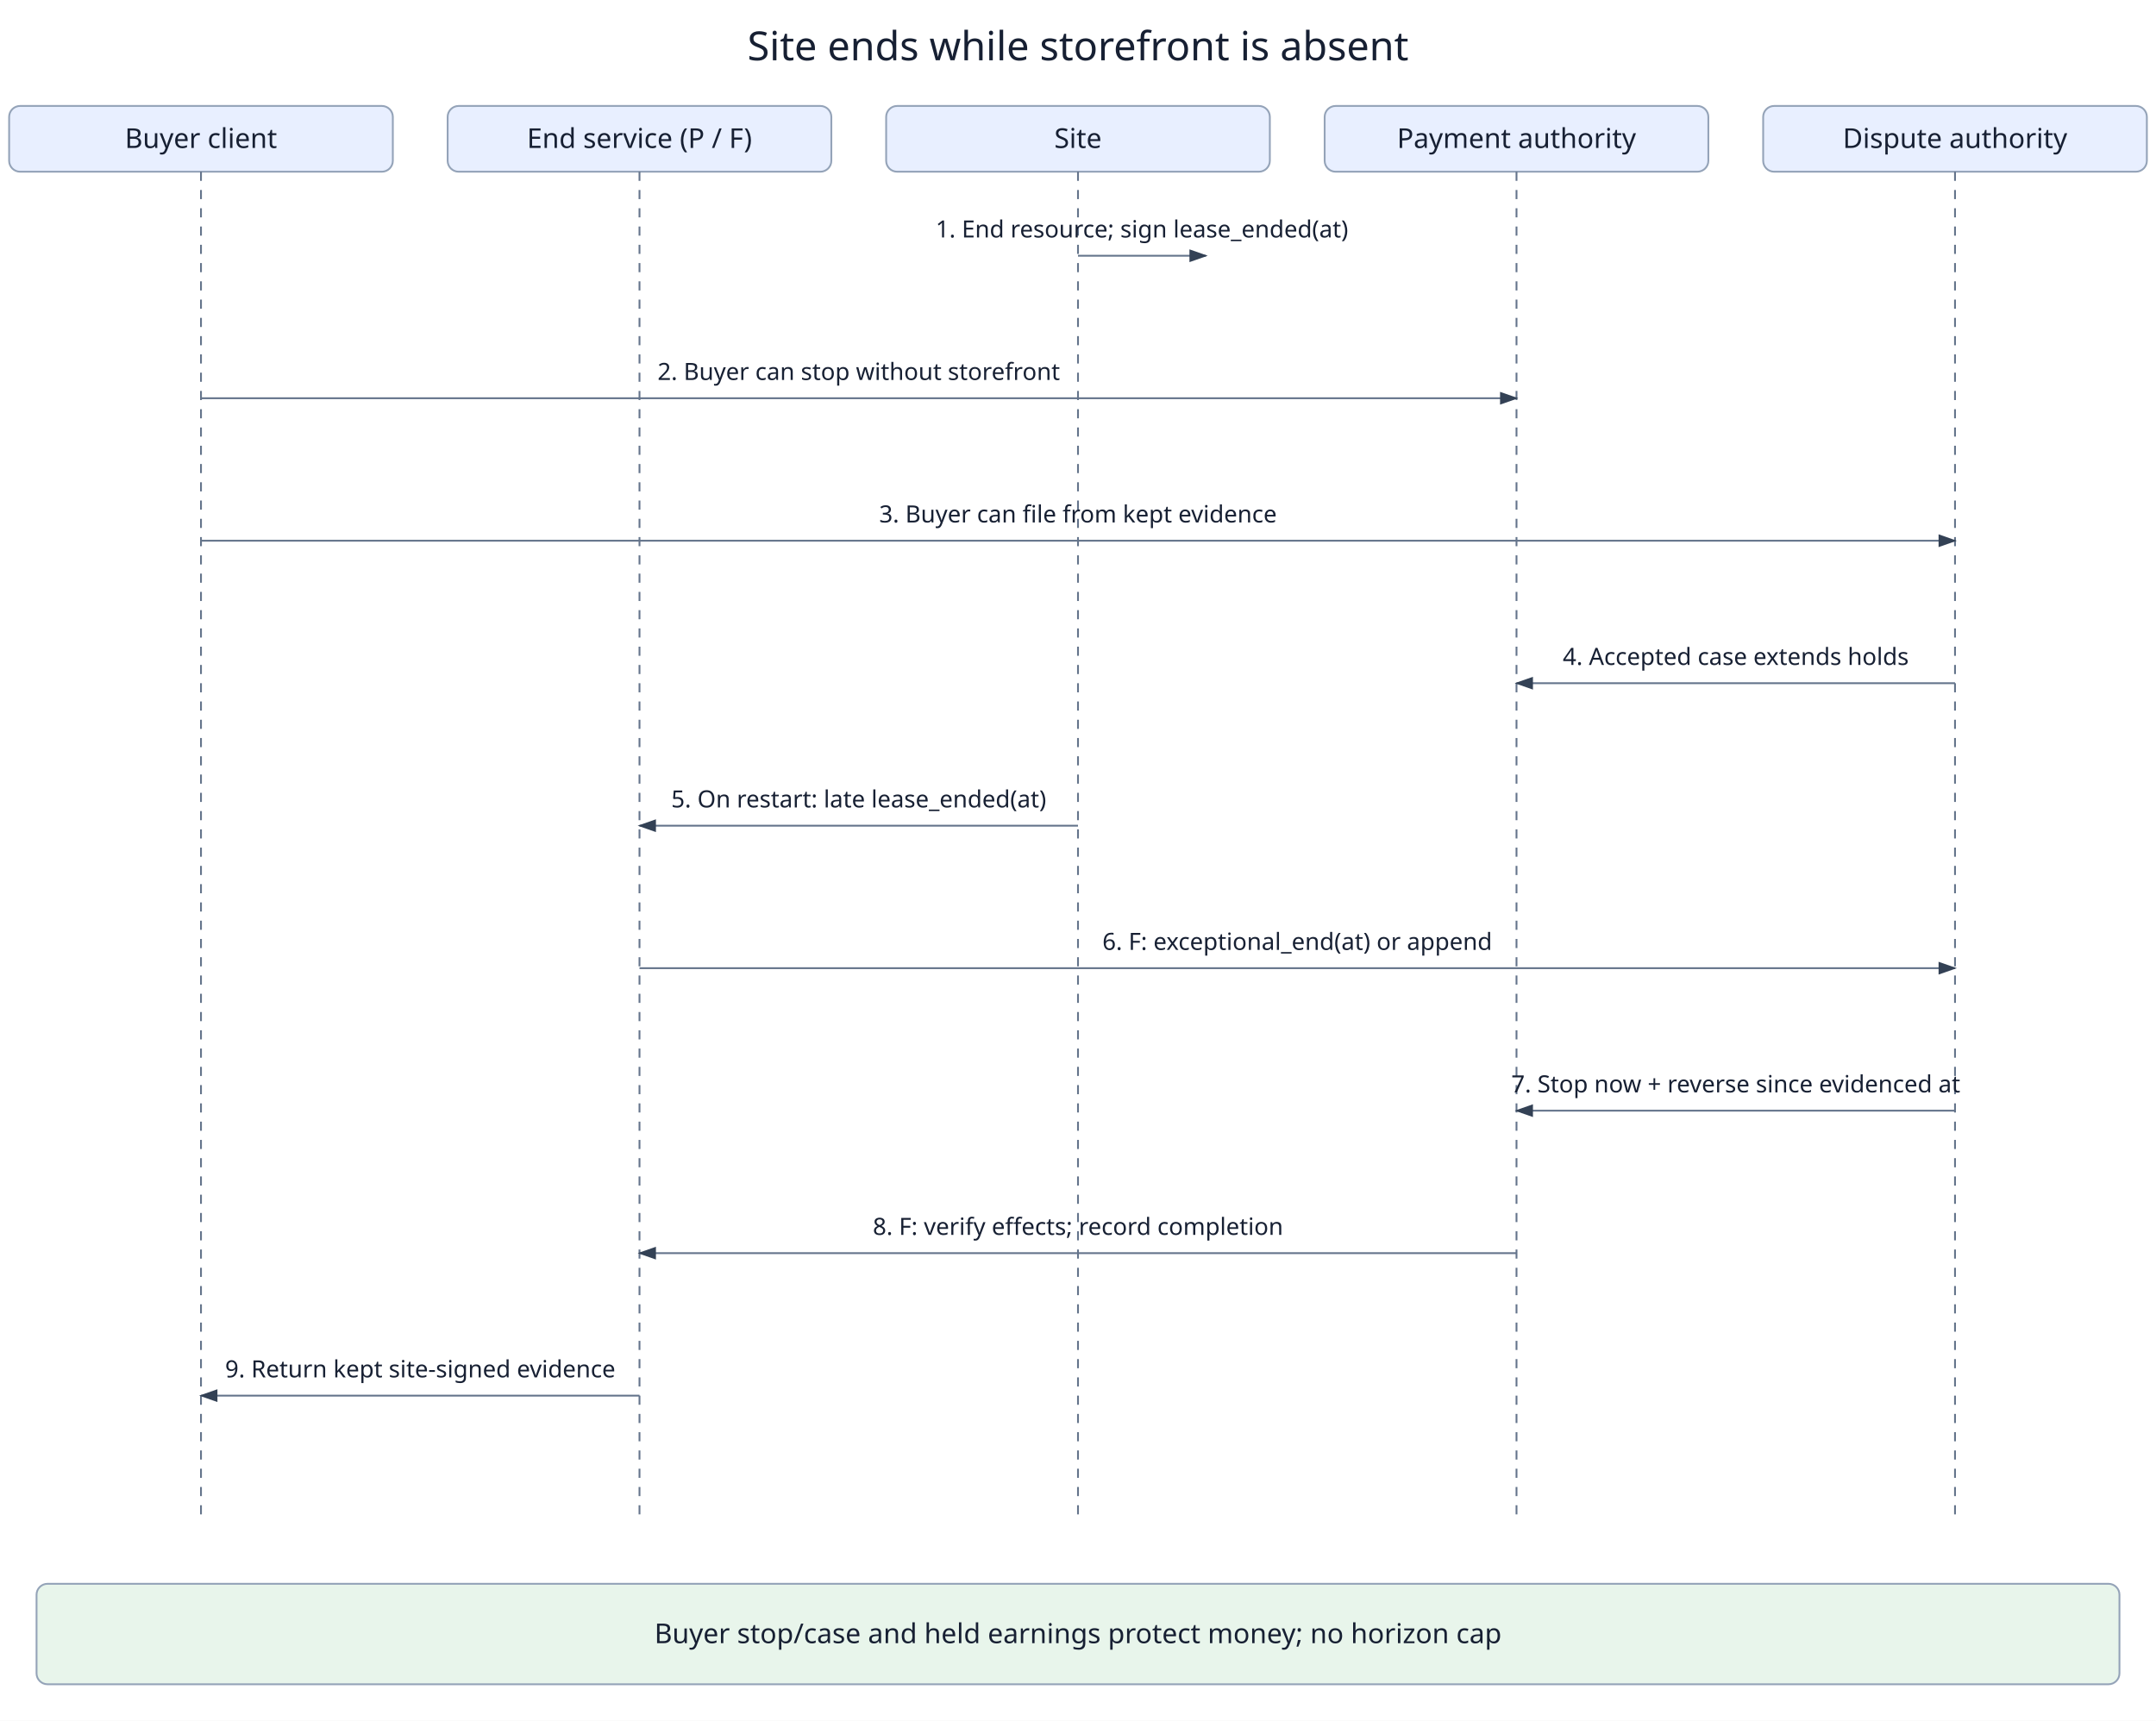
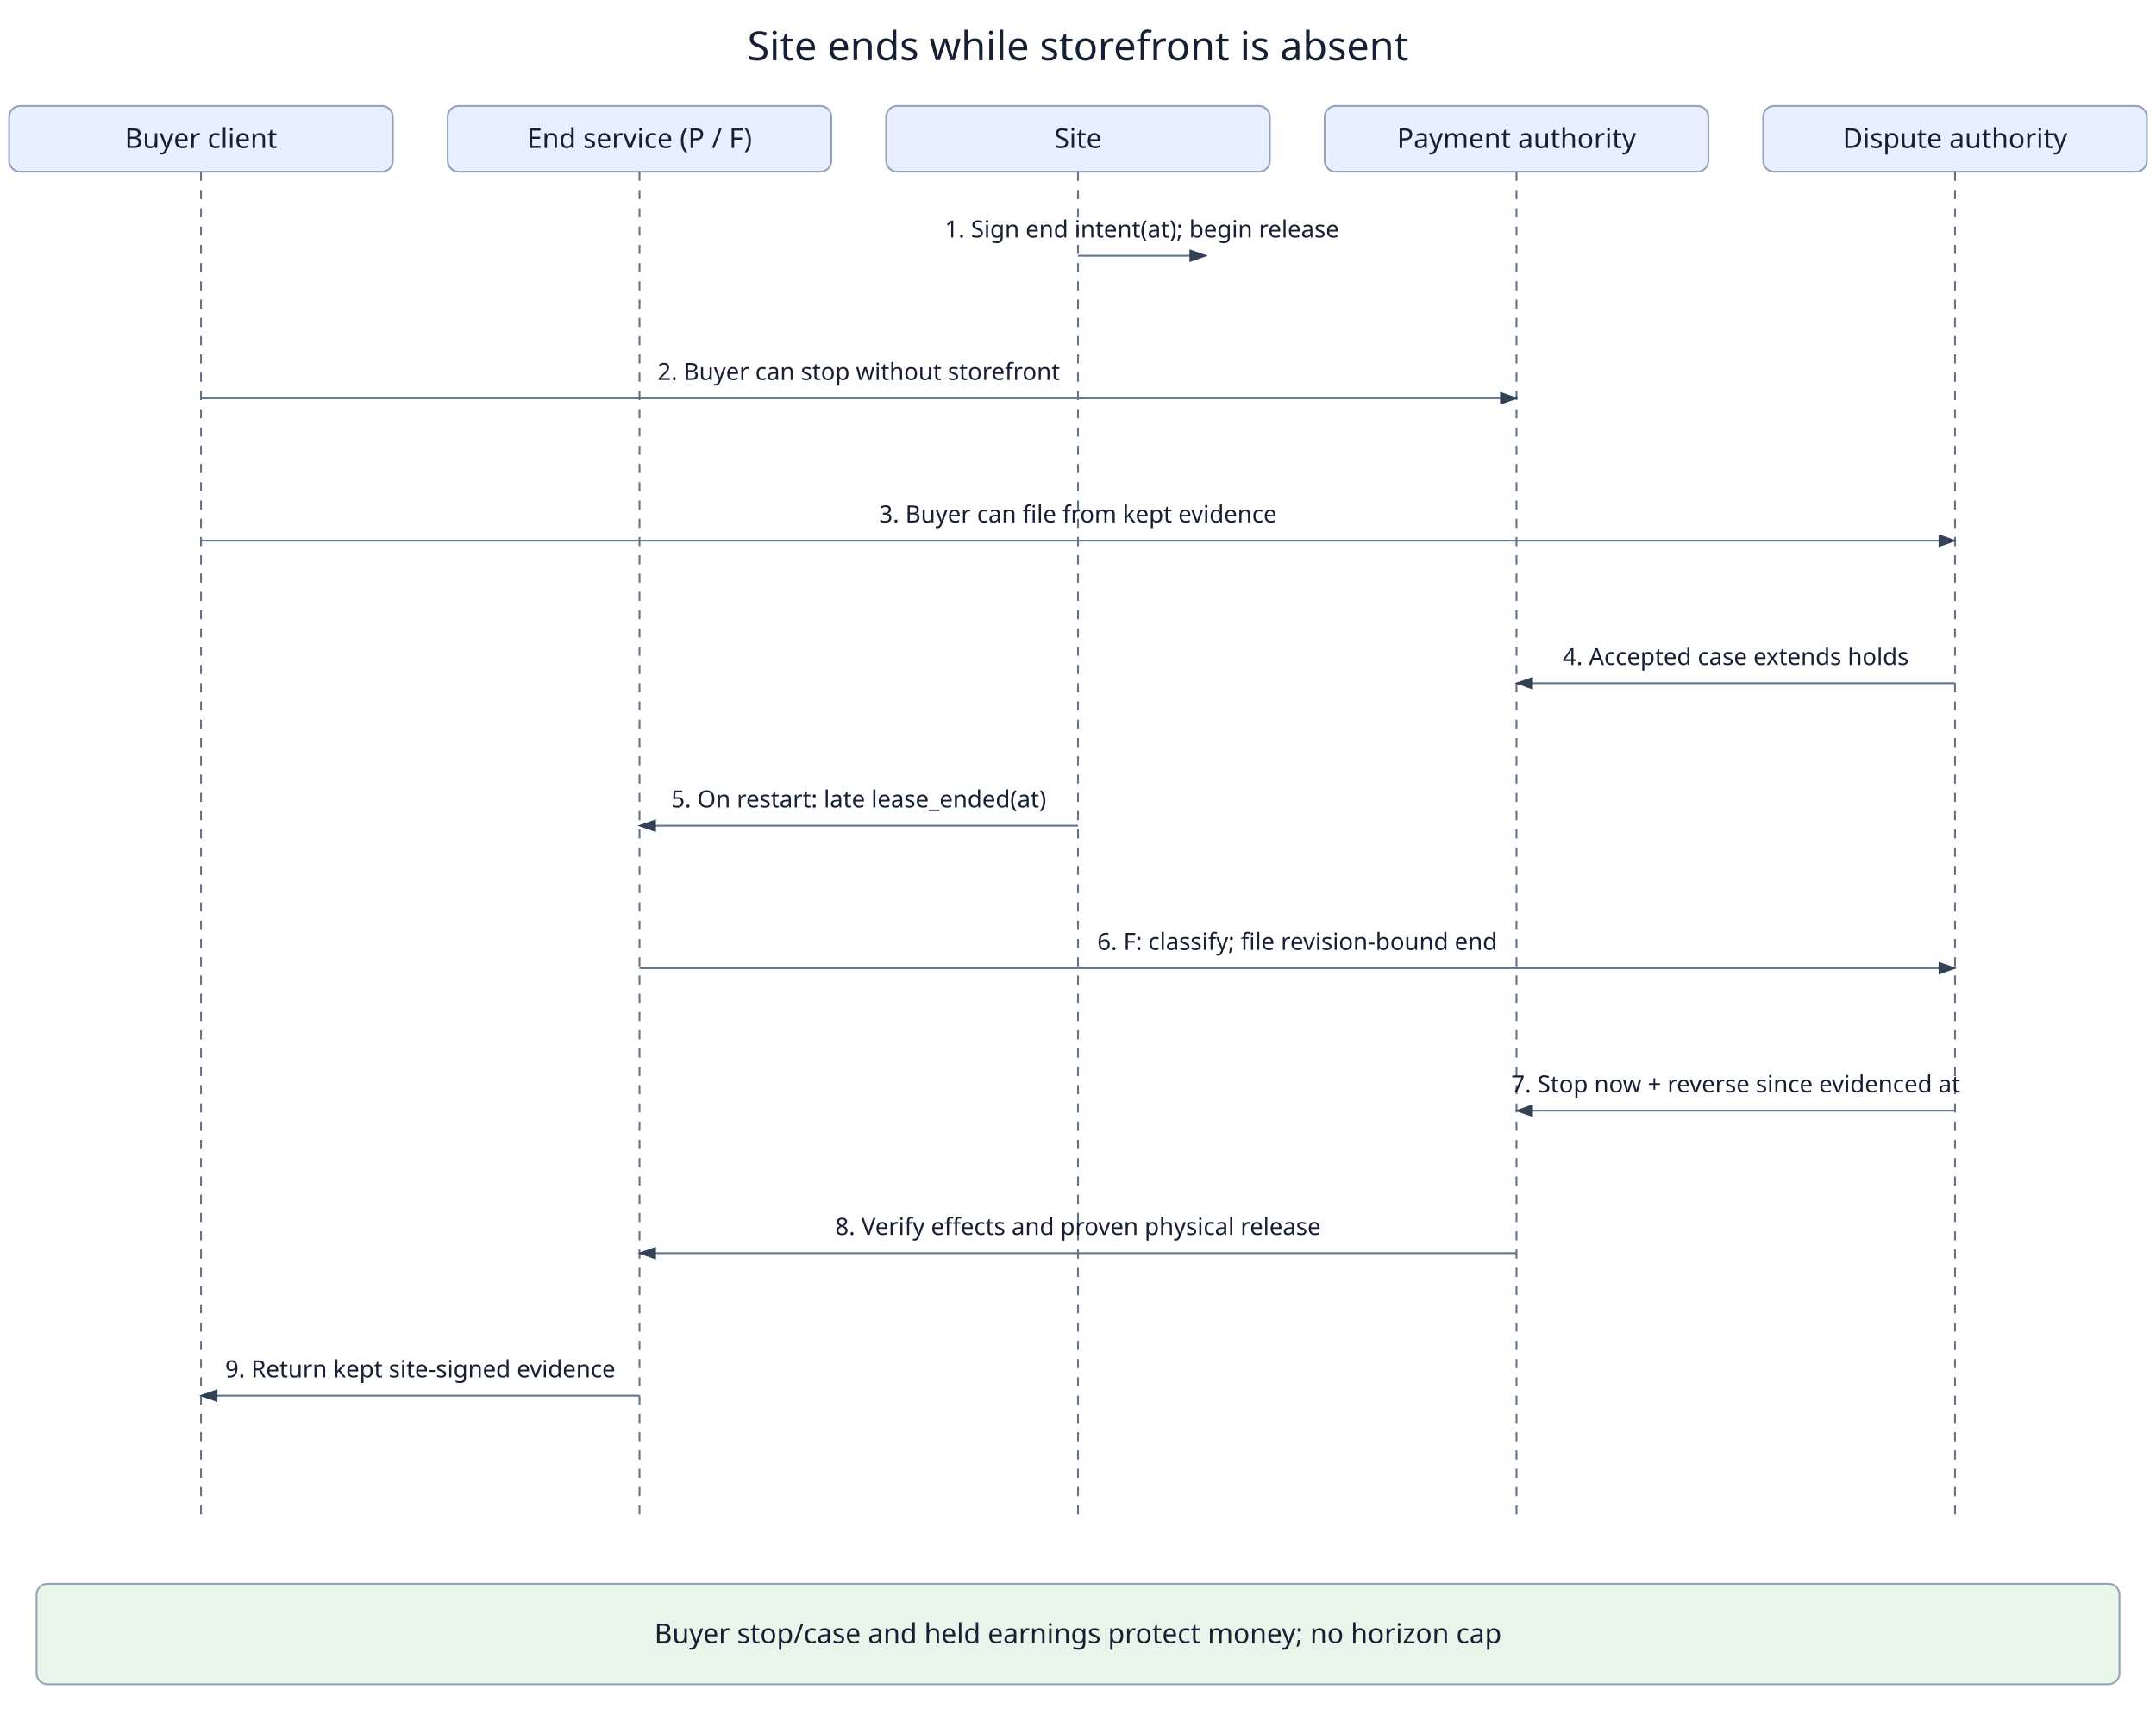
- <svg xmlns="http://www.w3.org/2000/svg" width="1180" height="942" viewBox="0 0 1180 942" content="&lt;mxfile host=&quot;app.diagrams.net&quot;&gt;&lt;diagram name=&quot;Site ends while storefront is absent&quot; id=&quot;02-site-withdraws-storefront-dead&quot;&gt;&lt;mxGraphModel pageWidth=&quot;1180&quot; pageHeight=&quot;942&quot;&gt;&lt;root&gt;&lt;mxCell id=&quot;0&quot; /&gt;&lt;mxCell id=&quot;1&quot; parent=&quot;0&quot; /&gt;&lt;mxCell id=&quot;title&quot; value=&quot;Site ends while storefront is absent&quot; style=&quot;text;fontSize=22;align=center;&quot; vertex=&quot;1&quot; parent=&quot;1&quot;&gt;&lt;mxGeometry x=&quot;20&quot; y=&quot;10&quot; width=&quot;1140&quot; height=&quot;36&quot; as=&quot;geometry&quot; /&gt;&lt;/mxCell&gt;&lt;mxCell id=&quot;head0&quot; value=&quot;Buyer client&quot; style=&quot;rounded=1;fillColor=#e8efff;fontSize=15;&quot; vertex=&quot;1&quot; parent=&quot;1&quot;&gt;&lt;mxGeometry x=&quot;5&quot; y=&quot;58&quot; width=&quot;210&quot; height=&quot;36&quot; as=&quot;geometry&quot; /&gt;&lt;/mxCell&gt;&lt;mxCell id=&quot;line0&quot; style=&quot;dashed=1;endArrow=none;strokeColor=#94a3b8;&quot; edge=&quot;1&quot; parent=&quot;1&quot;&gt;&lt;mxGeometry relative=&quot;1&quot; as=&quot;geometry&quot;&gt;&lt;mxPoint x=&quot;110&quot; y=&quot;94&quot; as=&quot;sourcePoint&quot; /&gt;&lt;mxPoint x=&quot;110&quot; y=&quot;832&quot; as=&quot;targetPoint&quot; /&gt;&lt;/mxGeometry&gt;&lt;/mxCell&gt;&lt;mxCell id=&quot;head1&quot; value=&quot;End service (P / F)&quot; style=&quot;rounded=1;fillColor=#e8efff;fontSize=15;&quot; vertex=&quot;1&quot; parent=&quot;1&quot;&gt;&lt;mxGeometry x=&quot;245&quot; y=&quot;58&quot; width=&quot;210&quot; height=&quot;36&quot; as=&quot;geometry&quot; /&gt;&lt;/mxCell&gt;&lt;mxCell id=&quot;line1&quot; style=&quot;dashed=1;endArrow=none;strokeColor=#94a3b8;&quot; edge=&quot;1&quot; parent=&quot;1&quot;&gt;&lt;mxGeometry relative=&quot;1&quot; as=&quot;geometry&quot;&gt;&lt;mxPoint x=&quot;350&quot; y=&quot;94&quot; as=&quot;sourcePoint&quot; /&gt;&lt;mxPoint x=&quot;350&quot; y=&quot;832&quot; as=&quot;targetPoint&quot; /&gt;&lt;/mxGeometry&gt;&lt;/mxCell&gt;&lt;mxCell id=&quot;head2&quot; value=&quot;Site&quot; style=&quot;rounded=1;fillColor=#e8efff;fontSize=15;&quot; vertex=&quot;1&quot; parent=&quot;1&quot;&gt;&lt;mxGeometry x=&quot;485&quot; y=&quot;58&quot; width=&quot;210&quot; height=&quot;36&quot; as=&quot;geometry&quot; /&gt;&lt;/mxCell&gt;&lt;mxCell id=&quot;line2&quot; style=&quot;dashed=1;endArrow=none;strokeColor=#94a3b8;&quot; edge=&quot;1&quot; parent=&quot;1&quot;&gt;&lt;mxGeometry relative=&quot;1&quot; as=&quot;geometry&quot;&gt;&lt;mxPoint x=&quot;590&quot; y=&quot;94&quot; as=&quot;sourcePoint&quot; /&gt;&lt;mxPoint x=&quot;590&quot; y=&quot;832&quot; as=&quot;targetPoint&quot; /&gt;&lt;/mxGeometry&gt;&lt;/mxCell&gt;&lt;mxCell id=&quot;head3&quot; value=&quot;Payment authority&quot; style=&quot;rounded=1;fillColor=#e8efff;fontSize=15;&quot; vertex=&quot;1&quot; parent=&quot;1&quot;&gt;&lt;mxGeometry x=&quot;725&quot; y=&quot;58&quot; width=&quot;210&quot; height=&quot;36&quot; as=&quot;geometry&quot; /&gt;&lt;/mxCell&gt;&lt;mxCell id=&quot;line3&quot; style=&quot;dashed=1;endArrow=none;strokeColor=#94a3b8;&quot; edge=&quot;1&quot; parent=&quot;1&quot;&gt;&lt;mxGeometry relative=&quot;1&quot; as=&quot;geometry&quot;&gt;&lt;mxPoint x=&quot;830&quot; y=&quot;94&quot; as=&quot;sourcePoint&quot; /&gt;&lt;mxPoint x=&quot;830&quot; y=&quot;832&quot; as=&quot;targetPoint&quot; /&gt;&lt;/mxGeometry&gt;&lt;/mxCell&gt;&lt;mxCell id=&quot;head4&quot; value=&quot;Dispute authority&quot; style=&quot;rounded=1;fillColor=#e8efff;fontSize=15;&quot; vertex=&quot;1&quot; parent=&quot;1&quot;&gt;&lt;mxGeometry x=&quot;965&quot; y=&quot;58&quot; width=&quot;210&quot; height=&quot;36&quot; as=&quot;geometry&quot; /&gt;&lt;/mxCell&gt;&lt;mxCell id=&quot;line4&quot; style=&quot;dashed=1;endArrow=none;strokeColor=#94a3b8;&quot; edge=&quot;1&quot; parent=&quot;1&quot;&gt;&lt;mxGeometry relative=&quot;1&quot; as=&quot;geometry&quot;&gt;&lt;mxPoint x=&quot;1070&quot; y=&quot;94&quot; as=&quot;sourcePoint&quot; /&gt;&lt;mxPoint x=&quot;1070&quot; y=&quot;832&quot; as=&quot;targetPoint&quot; /&gt;&lt;/mxGeometry&gt;&lt;/mxCell&gt;&lt;mxCell id=&quot;edge0&quot; value=&quot;1. End resource; sign lease_ended(at)&quot; style=&quot;endArrow=block;fontSize=13;labelBackgroundColor=#ffffff;&quot; edge=&quot;1&quot; parent=&quot;1&quot;&gt;&lt;mxGeometry relative=&quot;1&quot; as=&quot;geometry&quot;&gt;&lt;mxPoint x=&quot;590&quot; y=&quot;140&quot; as=&quot;sourcePoint&quot; /&gt;&lt;mxPoint x=&quot;660&quot; y=&quot;140&quot; as=&quot;targetPoint&quot; /&gt;&lt;/mxGeometry&gt;&lt;/mxCell&gt;&lt;mxCell id=&quot;edge1&quot; value=&quot;2. Buyer can stop without storefront&quot; style=&quot;endArrow=block;fontSize=13;labelBackgroundColor=#ffffff;&quot; edge=&quot;1&quot; parent=&quot;1&quot;&gt;&lt;mxGeometry relative=&quot;1&quot; as=&quot;geometry&quot;&gt;&lt;mxPoint x=&quot;110&quot; y=&quot;218&quot; as=&quot;sourcePoint&quot; /&gt;&lt;mxPoint x=&quot;830&quot; y=&quot;218&quot; as=&quot;targetPoint&quot; /&gt;&lt;/mxGeometry&gt;&lt;/mxCell&gt;&lt;mxCell id=&quot;edge2&quot; value=&quot;3. Buyer can file from kept evidence&quot; style=&quot;endArrow=block;fontSize=13;labelBackgroundColor=#ffffff;&quot; edge=&quot;1&quot; parent=&quot;1&quot;&gt;&lt;mxGeometry relative=&quot;1&quot; as=&quot;geometry&quot;&gt;&lt;mxPoint x=&quot;110&quot; y=&quot;296&quot; as=&quot;sourcePoint&quot; /&gt;&lt;mxPoint x=&quot;1070&quot; y=&quot;296&quot; as=&quot;targetPoint&quot; /&gt;&lt;/mxGeometry&gt;&lt;/mxCell&gt;&lt;mxCell id=&quot;edge3&quot; value=&quot;4. Accepted case extends holds&quot; style=&quot;endArrow=block;fontSize=13;labelBackgroundColor=#ffffff;&quot; edge=&quot;1&quot; parent=&quot;1&quot;&gt;&lt;mxGeometry relative=&quot;1&quot; as=&quot;geometry&quot;&gt;&lt;mxPoint x=&quot;1070&quot; y=&quot;374&quot; as=&quot;sourcePoint&quot; /&gt;&lt;mxPoint x=&quot;830&quot; y=&quot;374&quot; as=&quot;targetPoint&quot; /&gt;&lt;/mxGeometry&gt;&lt;/mxCell&gt;&lt;mxCell id=&quot;edge4&quot; value=&quot;5. On restart: late lease_ended(at)&quot; style=&quot;endArrow=block;fontSize=13;labelBackgroundColor=#ffffff;&quot; edge=&quot;1&quot; parent=&quot;1&quot;&gt;&lt;mxGeometry relative=&quot;1&quot; as=&quot;geometry&quot;&gt;&lt;mxPoint x=&quot;590&quot; y=&quot;452&quot; as=&quot;sourcePoint&quot; /&gt;&lt;mxPoint x=&quot;350&quot; y=&quot;452&quot; as=&quot;targetPoint&quot; /&gt;&lt;/mxGeometry&gt;&lt;/mxCell&gt;&lt;mxCell id=&quot;edge5&quot; value=&quot;6. F: exceptional_end(at) or append&quot; style=&quot;endArrow=block;fontSize=13;labelBackgroundColor=#ffffff;&quot; edge=&quot;1&quot; parent=&quot;1&quot;&gt;&lt;mxGeometry relative=&quot;1&quot; as=&quot;geometry&quot;&gt;&lt;mxPoint x=&quot;350&quot; y=&quot;530&quot; as=&quot;sourcePoint&quot; /&gt;&lt;mxPoint x=&quot;1070&quot; y=&quot;530&quot; as=&quot;targetPoint&quot; /&gt;&lt;/mxGeometry&gt;&lt;/mxCell&gt;&lt;mxCell id=&quot;edge6&quot; value=&quot;7. Stop now + reverse since evidenced at&quot; style=&quot;endArrow=block;fontSize=13;labelBackgroundColor=#ffffff;&quot; edge=&quot;1&quot; parent=&quot;1&quot;&gt;&lt;mxGeometry relative=&quot;1&quot; as=&quot;geometry&quot;&gt;&lt;mxPoint x=&quot;1070&quot; y=&quot;608&quot; as=&quot;sourcePoint&quot; /&gt;&lt;mxPoint x=&quot;830&quot; y=&quot;608&quot; as=&quot;targetPoint&quot; /&gt;&lt;/mxGeometry&gt;&lt;/mxCell&gt;&lt;mxCell id=&quot;edge7&quot; value=&quot;8. F: verify effects; record completion&quot; style=&quot;endArrow=block;fontSize=13;labelBackgroundColor=#ffffff;&quot; edge=&quot;1&quot; parent=&quot;1&quot;&gt;&lt;mxGeometry relative=&quot;1&quot; as=&quot;geometry&quot;&gt;&lt;mxPoint x=&quot;830&quot; y=&quot;686&quot; as=&quot;sourcePoint&quot; /&gt;&lt;mxPoint x=&quot;350&quot; y=&quot;686&quot; as=&quot;targetPoint&quot; /&gt;&lt;/mxGeometry&gt;&lt;/mxCell&gt;&lt;mxCell id=&quot;edge8&quot; value=&quot;9. Return kept site-signed evidence&quot; style=&quot;endArrow=block;fontSize=13;labelBackgroundColor=#ffffff;&quot; edge=&quot;1&quot; parent=&quot;1&quot;&gt;&lt;mxGeometry relative=&quot;1&quot; as=&quot;geometry&quot;&gt;&lt;mxPoint x=&quot;350&quot; y=&quot;764&quot; as=&quot;sourcePoint&quot; /&gt;&lt;mxPoint x=&quot;110&quot; y=&quot;764&quot; as=&quot;targetPoint&quot; /&gt;&lt;/mxGeometry&gt;&lt;/mxCell&gt;&lt;mxCell id=&quot;outcome&quot; value=&quot;Buyer stop/case and held earnings protect money; no horizon cap&quot; style=&quot;rounded=1;fillColor=#e8f5eb;fontSize=15;&quot; vertex=&quot;1&quot; parent=&quot;1&quot;&gt;&lt;mxGeometry x=&quot;20&quot; y=&quot;867&quot; width=&quot;1140&quot; height=&quot;55&quot; as=&quot;geometry&quot; /&gt;&lt;/mxCell&gt;&lt;/root&gt;&lt;/mxGraphModel&gt;&lt;/diagram&gt;&lt;/mxfile&gt;">
+ <svg xmlns="http://www.w3.org/2000/svg" width="1180" height="942" viewBox="0 0 1180 942" content="&lt;mxfile host=&quot;app.diagrams.net&quot;&gt;&lt;diagram name=&quot;Site ends while storefront is absent&quot; id=&quot;02-site-withdraws-storefront-dead&quot;&gt;&lt;mxGraphModel pageWidth=&quot;1180&quot; pageHeight=&quot;942&quot;&gt;&lt;root&gt;&lt;mxCell id=&quot;0&quot; /&gt;&lt;mxCell id=&quot;1&quot; parent=&quot;0&quot; /&gt;&lt;mxCell id=&quot;title&quot; value=&quot;Site ends while storefront is absent&quot; style=&quot;text;fontSize=22;align=center;&quot; vertex=&quot;1&quot; parent=&quot;1&quot;&gt;&lt;mxGeometry x=&quot;20&quot; y=&quot;10&quot; width=&quot;1140&quot; height=&quot;36&quot; as=&quot;geometry&quot; /&gt;&lt;/mxCell&gt;&lt;mxCell id=&quot;head0&quot; value=&quot;Buyer client&quot; style=&quot;rounded=1;fillColor=#e8efff;fontSize=15;&quot; vertex=&quot;1&quot; parent=&quot;1&quot;&gt;&lt;mxGeometry x=&quot;5&quot; y=&quot;58&quot; width=&quot;210&quot; height=&quot;36&quot; as=&quot;geometry&quot; /&gt;&lt;/mxCell&gt;&lt;mxCell id=&quot;line0&quot; style=&quot;dashed=1;endArrow=none;strokeColor=#94a3b8;&quot; edge=&quot;1&quot; parent=&quot;1&quot;&gt;&lt;mxGeometry relative=&quot;1&quot; as=&quot;geometry&quot;&gt;&lt;mxPoint x=&quot;110&quot; y=&quot;94&quot; as=&quot;sourcePoint&quot; /&gt;&lt;mxPoint x=&quot;110&quot; y=&quot;832&quot; as=&quot;targetPoint&quot; /&gt;&lt;/mxGeometry&gt;&lt;/mxCell&gt;&lt;mxCell id=&quot;head1&quot; value=&quot;End service (P / F)&quot; style=&quot;rounded=1;fillColor=#e8efff;fontSize=15;&quot; vertex=&quot;1&quot; parent=&quot;1&quot;&gt;&lt;mxGeometry x=&quot;245&quot; y=&quot;58&quot; width=&quot;210&quot; height=&quot;36&quot; as=&quot;geometry&quot; /&gt;&lt;/mxCell&gt;&lt;mxCell id=&quot;line1&quot; style=&quot;dashed=1;endArrow=none;strokeColor=#94a3b8;&quot; edge=&quot;1&quot; parent=&quot;1&quot;&gt;&lt;mxGeometry relative=&quot;1&quot; as=&quot;geometry&quot;&gt;&lt;mxPoint x=&quot;350&quot; y=&quot;94&quot; as=&quot;sourcePoint&quot; /&gt;&lt;mxPoint x=&quot;350&quot; y=&quot;832&quot; as=&quot;targetPoint&quot; /&gt;&lt;/mxGeometry&gt;&lt;/mxCell&gt;&lt;mxCell id=&quot;head2&quot; value=&quot;Site&quot; style=&quot;rounded=1;fillColor=#e8efff;fontSize=15;&quot; vertex=&quot;1&quot; parent=&quot;1&quot;&gt;&lt;mxGeometry x=&quot;485&quot; y=&quot;58&quot; width=&quot;210&quot; height=&quot;36&quot; as=&quot;geometry&quot; /&gt;&lt;/mxCell&gt;&lt;mxCell id=&quot;line2&quot; style=&quot;dashed=1;endArrow=none;strokeColor=#94a3b8;&quot; edge=&quot;1&quot; parent=&quot;1&quot;&gt;&lt;mxGeometry relative=&quot;1&quot; as=&quot;geometry&quot;&gt;&lt;mxPoint x=&quot;590&quot; y=&quot;94&quot; as=&quot;sourcePoint&quot; /&gt;&lt;mxPoint x=&quot;590&quot; y=&quot;832&quot; as=&quot;targetPoint&quot; /&gt;&lt;/mxGeometry&gt;&lt;/mxCell&gt;&lt;mxCell id=&quot;head3&quot; value=&quot;Payment authority&quot; style=&quot;rounded=1;fillColor=#e8efff;fontSize=15;&quot; vertex=&quot;1&quot; parent=&quot;1&quot;&gt;&lt;mxGeometry x=&quot;725&quot; y=&quot;58&quot; width=&quot;210&quot; height=&quot;36&quot; as=&quot;geometry&quot; /&gt;&lt;/mxCell&gt;&lt;mxCell id=&quot;line3&quot; style=&quot;dashed=1;endArrow=none;strokeColor=#94a3b8;&quot; edge=&quot;1&quot; parent=&quot;1&quot;&gt;&lt;mxGeometry relative=&quot;1&quot; as=&quot;geometry&quot;&gt;&lt;mxPoint x=&quot;830&quot; y=&quot;94&quot; as=&quot;sourcePoint&quot; /&gt;&lt;mxPoint x=&quot;830&quot; y=&quot;832&quot; as=&quot;targetPoint&quot; /&gt;&lt;/mxGeometry&gt;&lt;/mxCell&gt;&lt;mxCell id=&quot;head4&quot; value=&quot;Dispute authority&quot; style=&quot;rounded=1;fillColor=#e8efff;fontSize=15;&quot; vertex=&quot;1&quot; parent=&quot;1&quot;&gt;&lt;mxGeometry x=&quot;965&quot; y=&quot;58&quot; width=&quot;210&quot; height=&quot;36&quot; as=&quot;geometry&quot; /&gt;&lt;/mxCell&gt;&lt;mxCell id=&quot;line4&quot; style=&quot;dashed=1;endArrow=none;strokeColor=#94a3b8;&quot; edge=&quot;1&quot; parent=&quot;1&quot;&gt;&lt;mxGeometry relative=&quot;1&quot; as=&quot;geometry&quot;&gt;&lt;mxPoint x=&quot;1070&quot; y=&quot;94&quot; as=&quot;sourcePoint&quot; /&gt;&lt;mxPoint x=&quot;1070&quot; y=&quot;832&quot; as=&quot;targetPoint&quot; /&gt;&lt;/mxGeometry&gt;&lt;/mxCell&gt;&lt;mxCell id=&quot;edge0&quot; value=&quot;1. Sign end intent(at); begin release&quot; style=&quot;endArrow=block;fontSize=13;labelBackgroundColor=#ffffff;&quot; edge=&quot;1&quot; parent=&quot;1&quot;&gt;&lt;mxGeometry relative=&quot;1&quot; as=&quot;geometry&quot;&gt;&lt;mxPoint x=&quot;590&quot; y=&quot;140&quot; as=&quot;sourcePoint&quot; /&gt;&lt;mxPoint x=&quot;660&quot; y=&quot;140&quot; as=&quot;targetPoint&quot; /&gt;&lt;/mxGeometry&gt;&lt;/mxCell&gt;&lt;mxCell id=&quot;edge1&quot; value=&quot;2. Buyer can stop without storefront&quot; style=&quot;endArrow=block;fontSize=13;labelBackgroundColor=#ffffff;&quot; edge=&quot;1&quot; parent=&quot;1&quot;&gt;&lt;mxGeometry relative=&quot;1&quot; as=&quot;geometry&quot;&gt;&lt;mxPoint x=&quot;110&quot; y=&quot;218&quot; as=&quot;sourcePoint&quot; /&gt;&lt;mxPoint x=&quot;830&quot; y=&quot;218&quot; as=&quot;targetPoint&quot; /&gt;&lt;/mxGeometry&gt;&lt;/mxCell&gt;&lt;mxCell id=&quot;edge2&quot; value=&quot;3. Buyer can file from kept evidence&quot; style=&quot;endArrow=block;fontSize=13;labelBackgroundColor=#ffffff;&quot; edge=&quot;1&quot; parent=&quot;1&quot;&gt;&lt;mxGeometry relative=&quot;1&quot; as=&quot;geometry&quot;&gt;&lt;mxPoint x=&quot;110&quot; y=&quot;296&quot; as=&quot;sourcePoint&quot; /&gt;&lt;mxPoint x=&quot;1070&quot; y=&quot;296&quot; as=&quot;targetPoint&quot; /&gt;&lt;/mxGeometry&gt;&lt;/mxCell&gt;&lt;mxCell id=&quot;edge3&quot; value=&quot;4. Accepted case extends holds&quot; style=&quot;endArrow=block;fontSize=13;labelBackgroundColor=#ffffff;&quot; edge=&quot;1&quot; parent=&quot;1&quot;&gt;&lt;mxGeometry relative=&quot;1&quot; as=&quot;geometry&quot;&gt;&lt;mxPoint x=&quot;1070&quot; y=&quot;374&quot; as=&quot;sourcePoint&quot; /&gt;&lt;mxPoint x=&quot;830&quot; y=&quot;374&quot; as=&quot;targetPoint&quot; /&gt;&lt;/mxGeometry&gt;&lt;/mxCell&gt;&lt;mxCell id=&quot;edge4&quot; value=&quot;5. On restart: late lease_ended(at)&quot; style=&quot;endArrow=block;fontSize=13;labelBackgroundColor=#ffffff;&quot; edge=&quot;1&quot; parent=&quot;1&quot;&gt;&lt;mxGeometry relative=&quot;1&quot; as=&quot;geometry&quot;&gt;&lt;mxPoint x=&quot;590&quot; y=&quot;452&quot; as=&quot;sourcePoint&quot; /&gt;&lt;mxPoint x=&quot;350&quot; y=&quot;452&quot; as=&quot;targetPoint&quot; /&gt;&lt;/mxGeometry&gt;&lt;/mxCell&gt;&lt;mxCell id=&quot;edge5&quot; value=&quot;6. F: classify; file revision-bound end&quot; style=&quot;endArrow=block;fontSize=13;labelBackgroundColor=#ffffff;&quot; edge=&quot;1&quot; parent=&quot;1&quot;&gt;&lt;mxGeometry relative=&quot;1&quot; as=&quot;geometry&quot;&gt;&lt;mxPoint x=&quot;350&quot; y=&quot;530&quot; as=&quot;sourcePoint&quot; /&gt;&lt;mxPoint x=&quot;1070&quot; y=&quot;530&quot; as=&quot;targetPoint&quot; /&gt;&lt;/mxGeometry&gt;&lt;/mxCell&gt;&lt;mxCell id=&quot;edge6&quot; value=&quot;7. Stop now + reverse since evidenced at&quot; style=&quot;endArrow=block;fontSize=13;labelBackgroundColor=#ffffff;&quot; edge=&quot;1&quot; parent=&quot;1&quot;&gt;&lt;mxGeometry relative=&quot;1&quot; as=&quot;geometry&quot;&gt;&lt;mxPoint x=&quot;1070&quot; y=&quot;608&quot; as=&quot;sourcePoint&quot; /&gt;&lt;mxPoint x=&quot;830&quot; y=&quot;608&quot; as=&quot;targetPoint&quot; /&gt;&lt;/mxGeometry&gt;&lt;/mxCell&gt;&lt;mxCell id=&quot;edge7&quot; value=&quot;8. Verify effects and proven physical release&quot; style=&quot;endArrow=block;fontSize=13;labelBackgroundColor=#ffffff;&quot; edge=&quot;1&quot; parent=&quot;1&quot;&gt;&lt;mxGeometry relative=&quot;1&quot; as=&quot;geometry&quot;&gt;&lt;mxPoint x=&quot;830&quot; y=&quot;686&quot; as=&quot;sourcePoint&quot; /&gt;&lt;mxPoint x=&quot;350&quot; y=&quot;686&quot; as=&quot;targetPoint&quot; /&gt;&lt;/mxGeometry&gt;&lt;/mxCell&gt;&lt;mxCell id=&quot;edge8&quot; value=&quot;9. Return kept site-signed evidence&quot; style=&quot;endArrow=block;fontSize=13;labelBackgroundColor=#ffffff;&quot; edge=&quot;1&quot; parent=&quot;1&quot;&gt;&lt;mxGeometry relative=&quot;1&quot; as=&quot;geometry&quot;&gt;&lt;mxPoint x=&quot;350&quot; y=&quot;764&quot; as=&quot;sourcePoint&quot; /&gt;&lt;mxPoint x=&quot;110&quot; y=&quot;764&quot; as=&quot;targetPoint&quot; /&gt;&lt;/mxGeometry&gt;&lt;/mxCell&gt;&lt;mxCell id=&quot;outcome&quot; value=&quot;Buyer stop/case and held earnings protect money; no horizon cap&quot; style=&quot;rounded=1;fillColor=#e8f5eb;fontSize=15;&quot; vertex=&quot;1&quot; parent=&quot;1&quot;&gt;&lt;mxGeometry x=&quot;20&quot; y=&quot;867&quot; width=&quot;1140&quot; height=&quot;55&quot; as=&quot;geometry&quot; /&gt;&lt;/mxCell&gt;&lt;/root&gt;&lt;/mxGraphModel&gt;&lt;/diagram&gt;&lt;/mxfile&gt;">
  <defs>
    <marker id="arrow" markerWidth="10" markerHeight="7" refX="9" refY="3.5" orient="auto">
      <polygon points="0 0, 10 3.5, 0 7" fill="#334155" />
    </marker>
  </defs>
  <rect width="100%" height="100%" fill="white" />
  <text x="590.0" y="33.0" text-anchor="middle" font-family="sans-serif" font-size="22" fill="#172033">Site ends while storefront is absent</text>
  <rect x="5.0" y="58.0" width="210.0" height="36.0" rx="6" fill="#e8efff" stroke="#94a3b8" />
  <text x="110.0" y="81.0" text-anchor="middle" font-family="sans-serif" font-size="15" fill="#172033">Buyer client</text>
  <line x1="110" y1="94" x2="110" y2="832" stroke="#64748b" stroke-dasharray="5 5" />
  <rect x="245.0" y="58.0" width="210.0" height="36.0" rx="6" fill="#e8efff" stroke="#94a3b8" />
  <text x="350.0" y="81.0" text-anchor="middle" font-family="sans-serif" font-size="15" fill="#172033">End service (P / F)</text>
  <line x1="350" y1="94" x2="350" y2="832" stroke="#64748b" stroke-dasharray="5 5" />
  <rect x="485.0" y="58.0" width="210.0" height="36.0" rx="6" fill="#e8efff" stroke="#94a3b8" />
  <text x="590.0" y="81.0" text-anchor="middle" font-family="sans-serif" font-size="15" fill="#172033">Site</text>
  <line x1="590" y1="94" x2="590" y2="832" stroke="#64748b" stroke-dasharray="5 5" />
  <rect x="725.0" y="58.0" width="210.0" height="36.0" rx="6" fill="#e8efff" stroke="#94a3b8" />
  <text x="830.0" y="81.0" text-anchor="middle" font-family="sans-serif" font-size="15" fill="#172033">Payment authority</text>
  <line x1="830" y1="94" x2="830" y2="832" stroke="#64748b" stroke-dasharray="5 5" />
  <rect x="965.0" y="58.0" width="210.0" height="36.0" rx="6" fill="#e8efff" stroke="#94a3b8" />
  <text x="1070.0" y="81.0" text-anchor="middle" font-family="sans-serif" font-size="15" fill="#172033">Dispute authority</text>
  <line x1="1070" y1="94" x2="1070" y2="832" stroke="#64748b" stroke-dasharray="5 5" />
  <line x1="590" y1="140" x2="660" y2="140" stroke="#64748b" marker-end="url(#arrow)" />
-   <text x="625.0" y="130.0" text-anchor="middle" font-family="sans-serif" font-size="13" fill="#172033">1. End resource; sign lease_ended(at)</text>
+   <text x="625.0" y="130.0" text-anchor="middle" font-family="sans-serif" font-size="13" fill="#172033">1. Sign end intent(at); begin release</text>
  <line x1="110" y1="218" x2="830" y2="218" stroke="#64748b" marker-end="url(#arrow)" />
  <text x="470.0" y="208.0" text-anchor="middle" font-family="sans-serif" font-size="13" fill="#172033">2. Buyer can stop without storefront</text>
  <line x1="110" y1="296" x2="1070" y2="296" stroke="#64748b" marker-end="url(#arrow)" />
  <text x="590.0" y="286.0" text-anchor="middle" font-family="sans-serif" font-size="13" fill="#172033">3. Buyer can file from kept evidence</text>
  <line x1="1070" y1="374" x2="830" y2="374" stroke="#64748b" marker-end="url(#arrow)" />
  <text x="950.0" y="364.0" text-anchor="middle" font-family="sans-serif" font-size="13" fill="#172033">4. Accepted case extends holds</text>
  <line x1="590" y1="452" x2="350" y2="452" stroke="#64748b" marker-end="url(#arrow)" />
  <text x="470.0" y="442.0" text-anchor="middle" font-family="sans-serif" font-size="13" fill="#172033">5. On restart: late lease_ended(at)</text>
  <line x1="350" y1="530" x2="1070" y2="530" stroke="#64748b" marker-end="url(#arrow)" />
-   <text x="710.0" y="520.0" text-anchor="middle" font-family="sans-serif" font-size="13" fill="#172033">6. F: exceptional_end(at) or append</text>
+   <text x="710.0" y="520.0" text-anchor="middle" font-family="sans-serif" font-size="13" fill="#172033">6. F: classify; file revision-bound end</text>
  <line x1="1070" y1="608" x2="830" y2="608" stroke="#64748b" marker-end="url(#arrow)" />
  <text x="950.0" y="598.0" text-anchor="middle" font-family="sans-serif" font-size="13" fill="#172033">7. Stop now + reverse since evidenced at</text>
  <line x1="830" y1="686" x2="350" y2="686" stroke="#64748b" marker-end="url(#arrow)" />
-   <text x="590.0" y="676.0" text-anchor="middle" font-family="sans-serif" font-size="13" fill="#172033">8. F: verify effects; record completion</text>
+   <text x="590.0" y="676.0" text-anchor="middle" font-family="sans-serif" font-size="13" fill="#172033">8. Verify effects and proven physical release</text>
  <line x1="350" y1="764" x2="110" y2="764" stroke="#64748b" marker-end="url(#arrow)" />
  <text x="230.0" y="754.0" text-anchor="middle" font-family="sans-serif" font-size="13" fill="#172033">9. Return kept site-signed evidence</text>
  <rect x="20.0" y="867.0" width="1140.0" height="55.0" rx="6" fill="#e8f5eb" stroke="#94a3b8" />
  <text x="590.0" y="899.5" text-anchor="middle" font-family="sans-serif" font-size="15" fill="#172033">Buyer stop/case and held earnings protect money; no horizon cap</text>
</svg>
